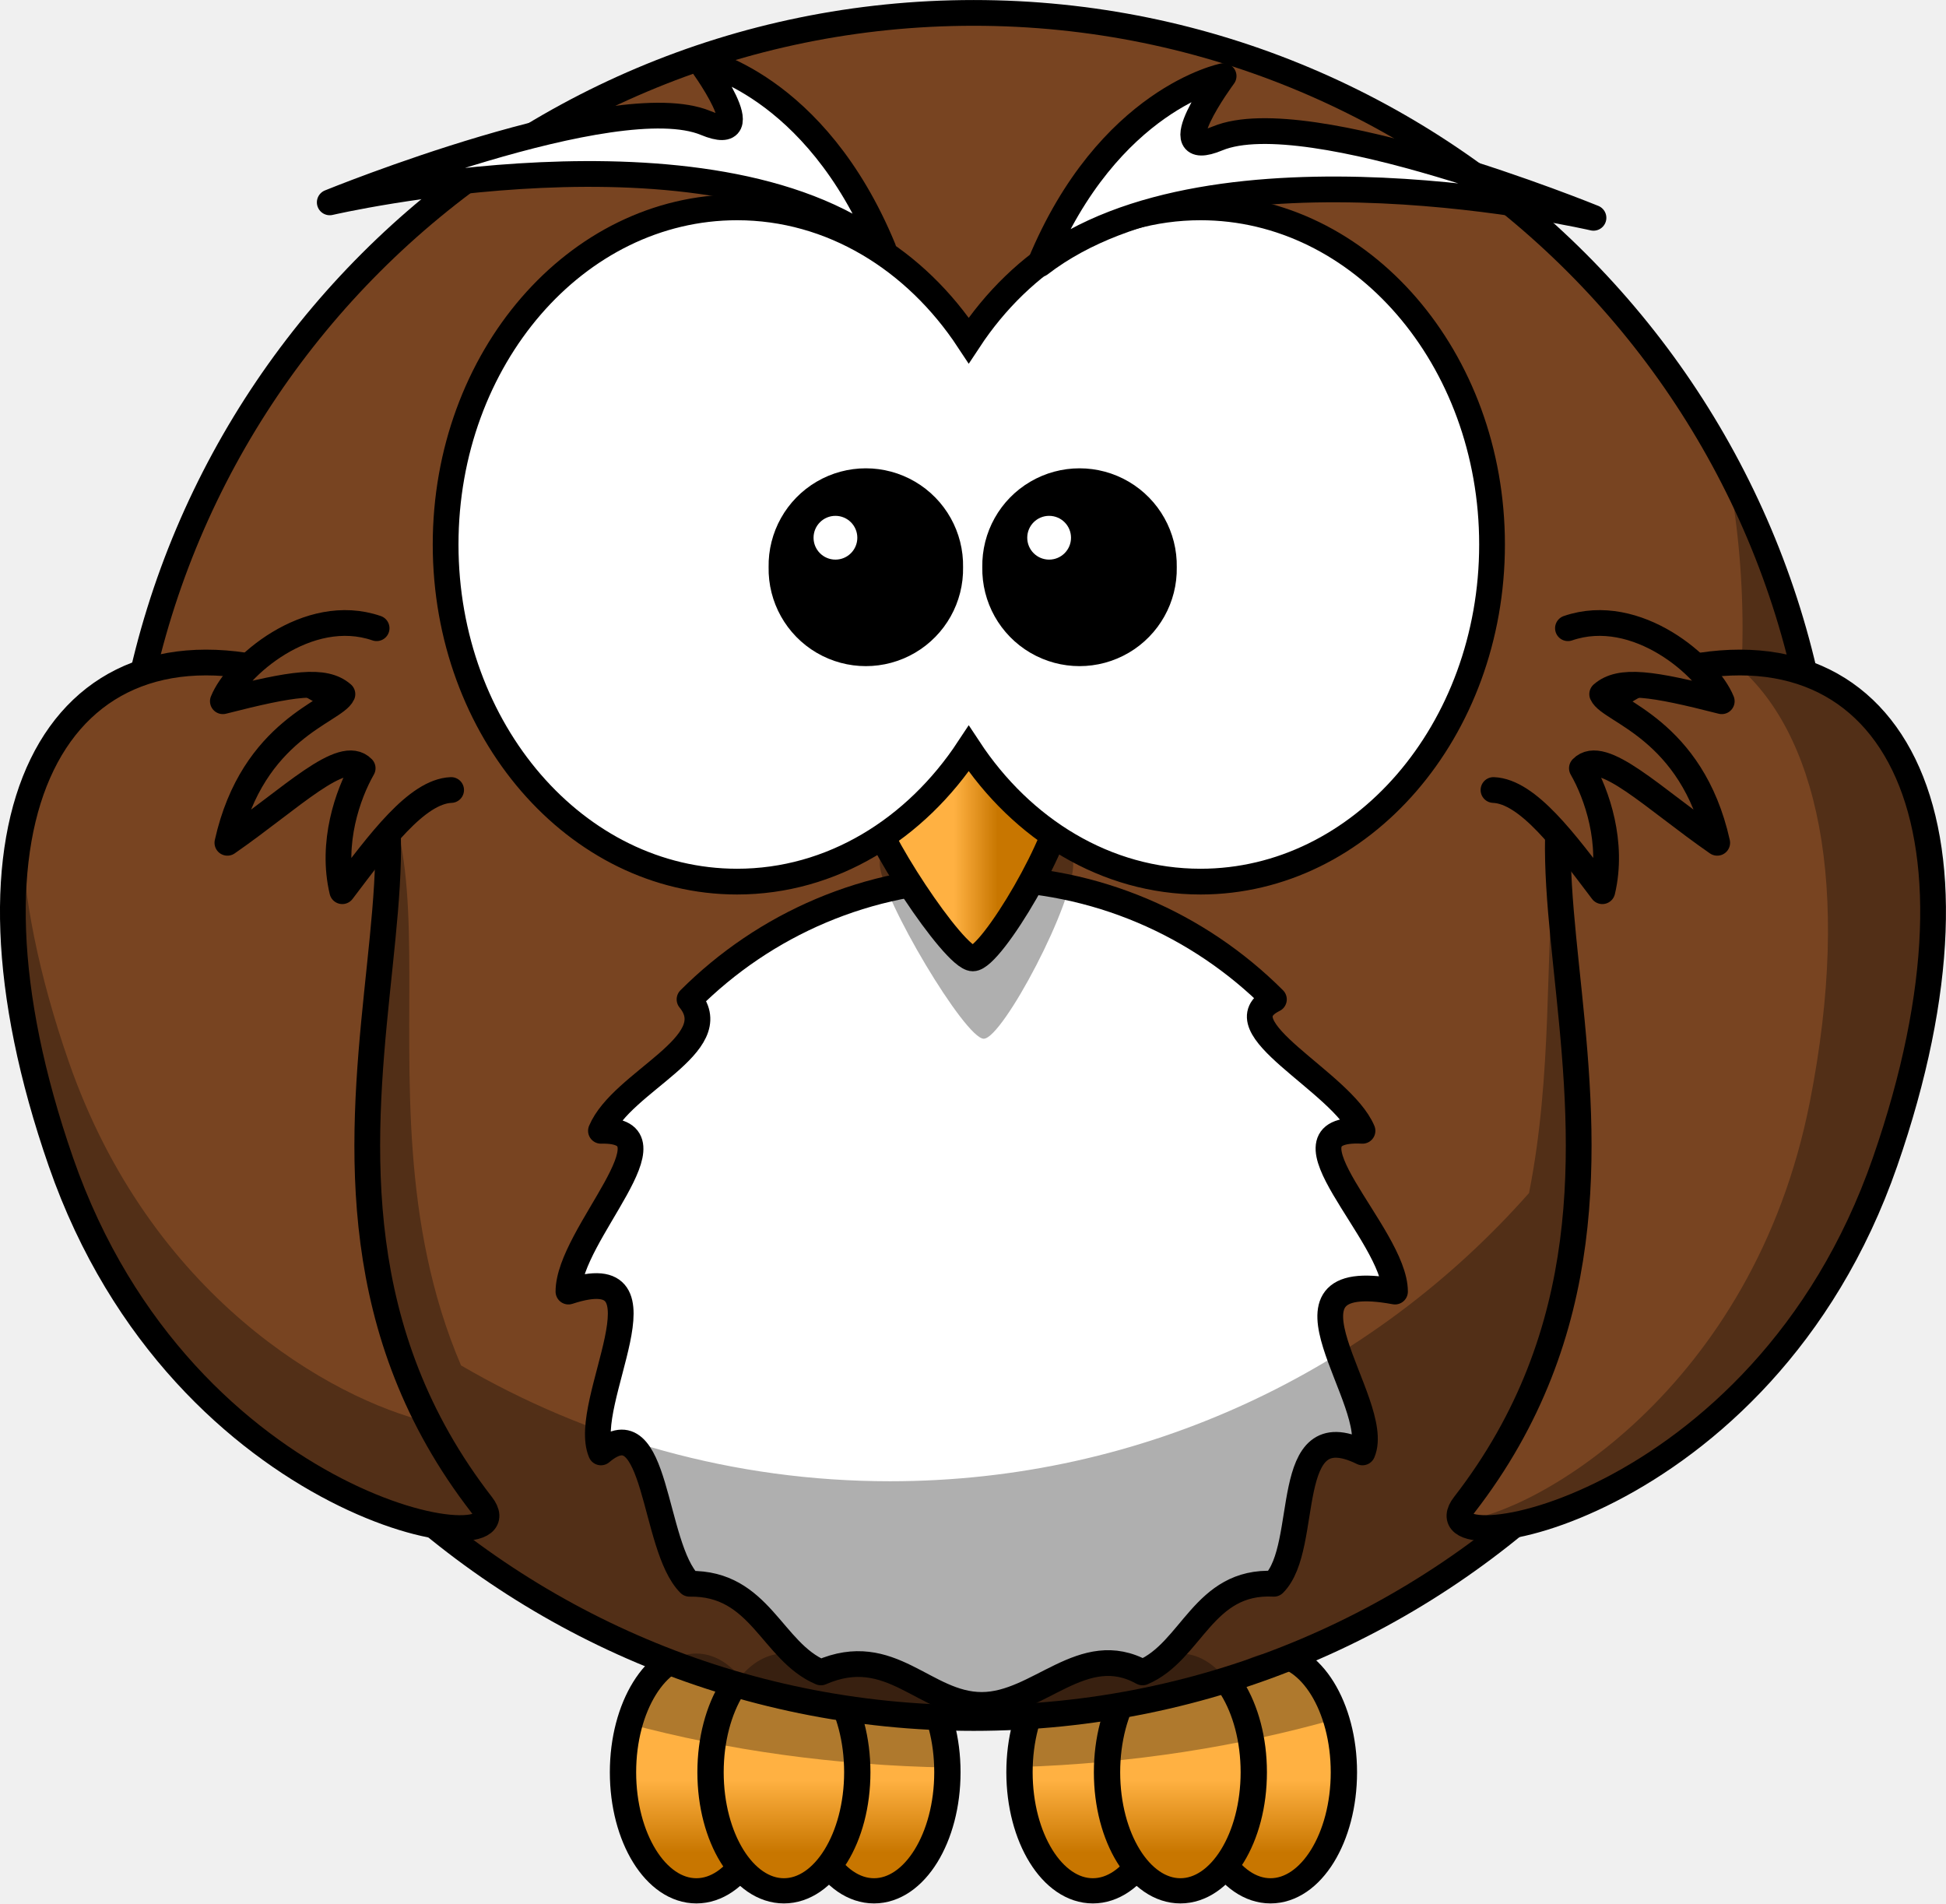
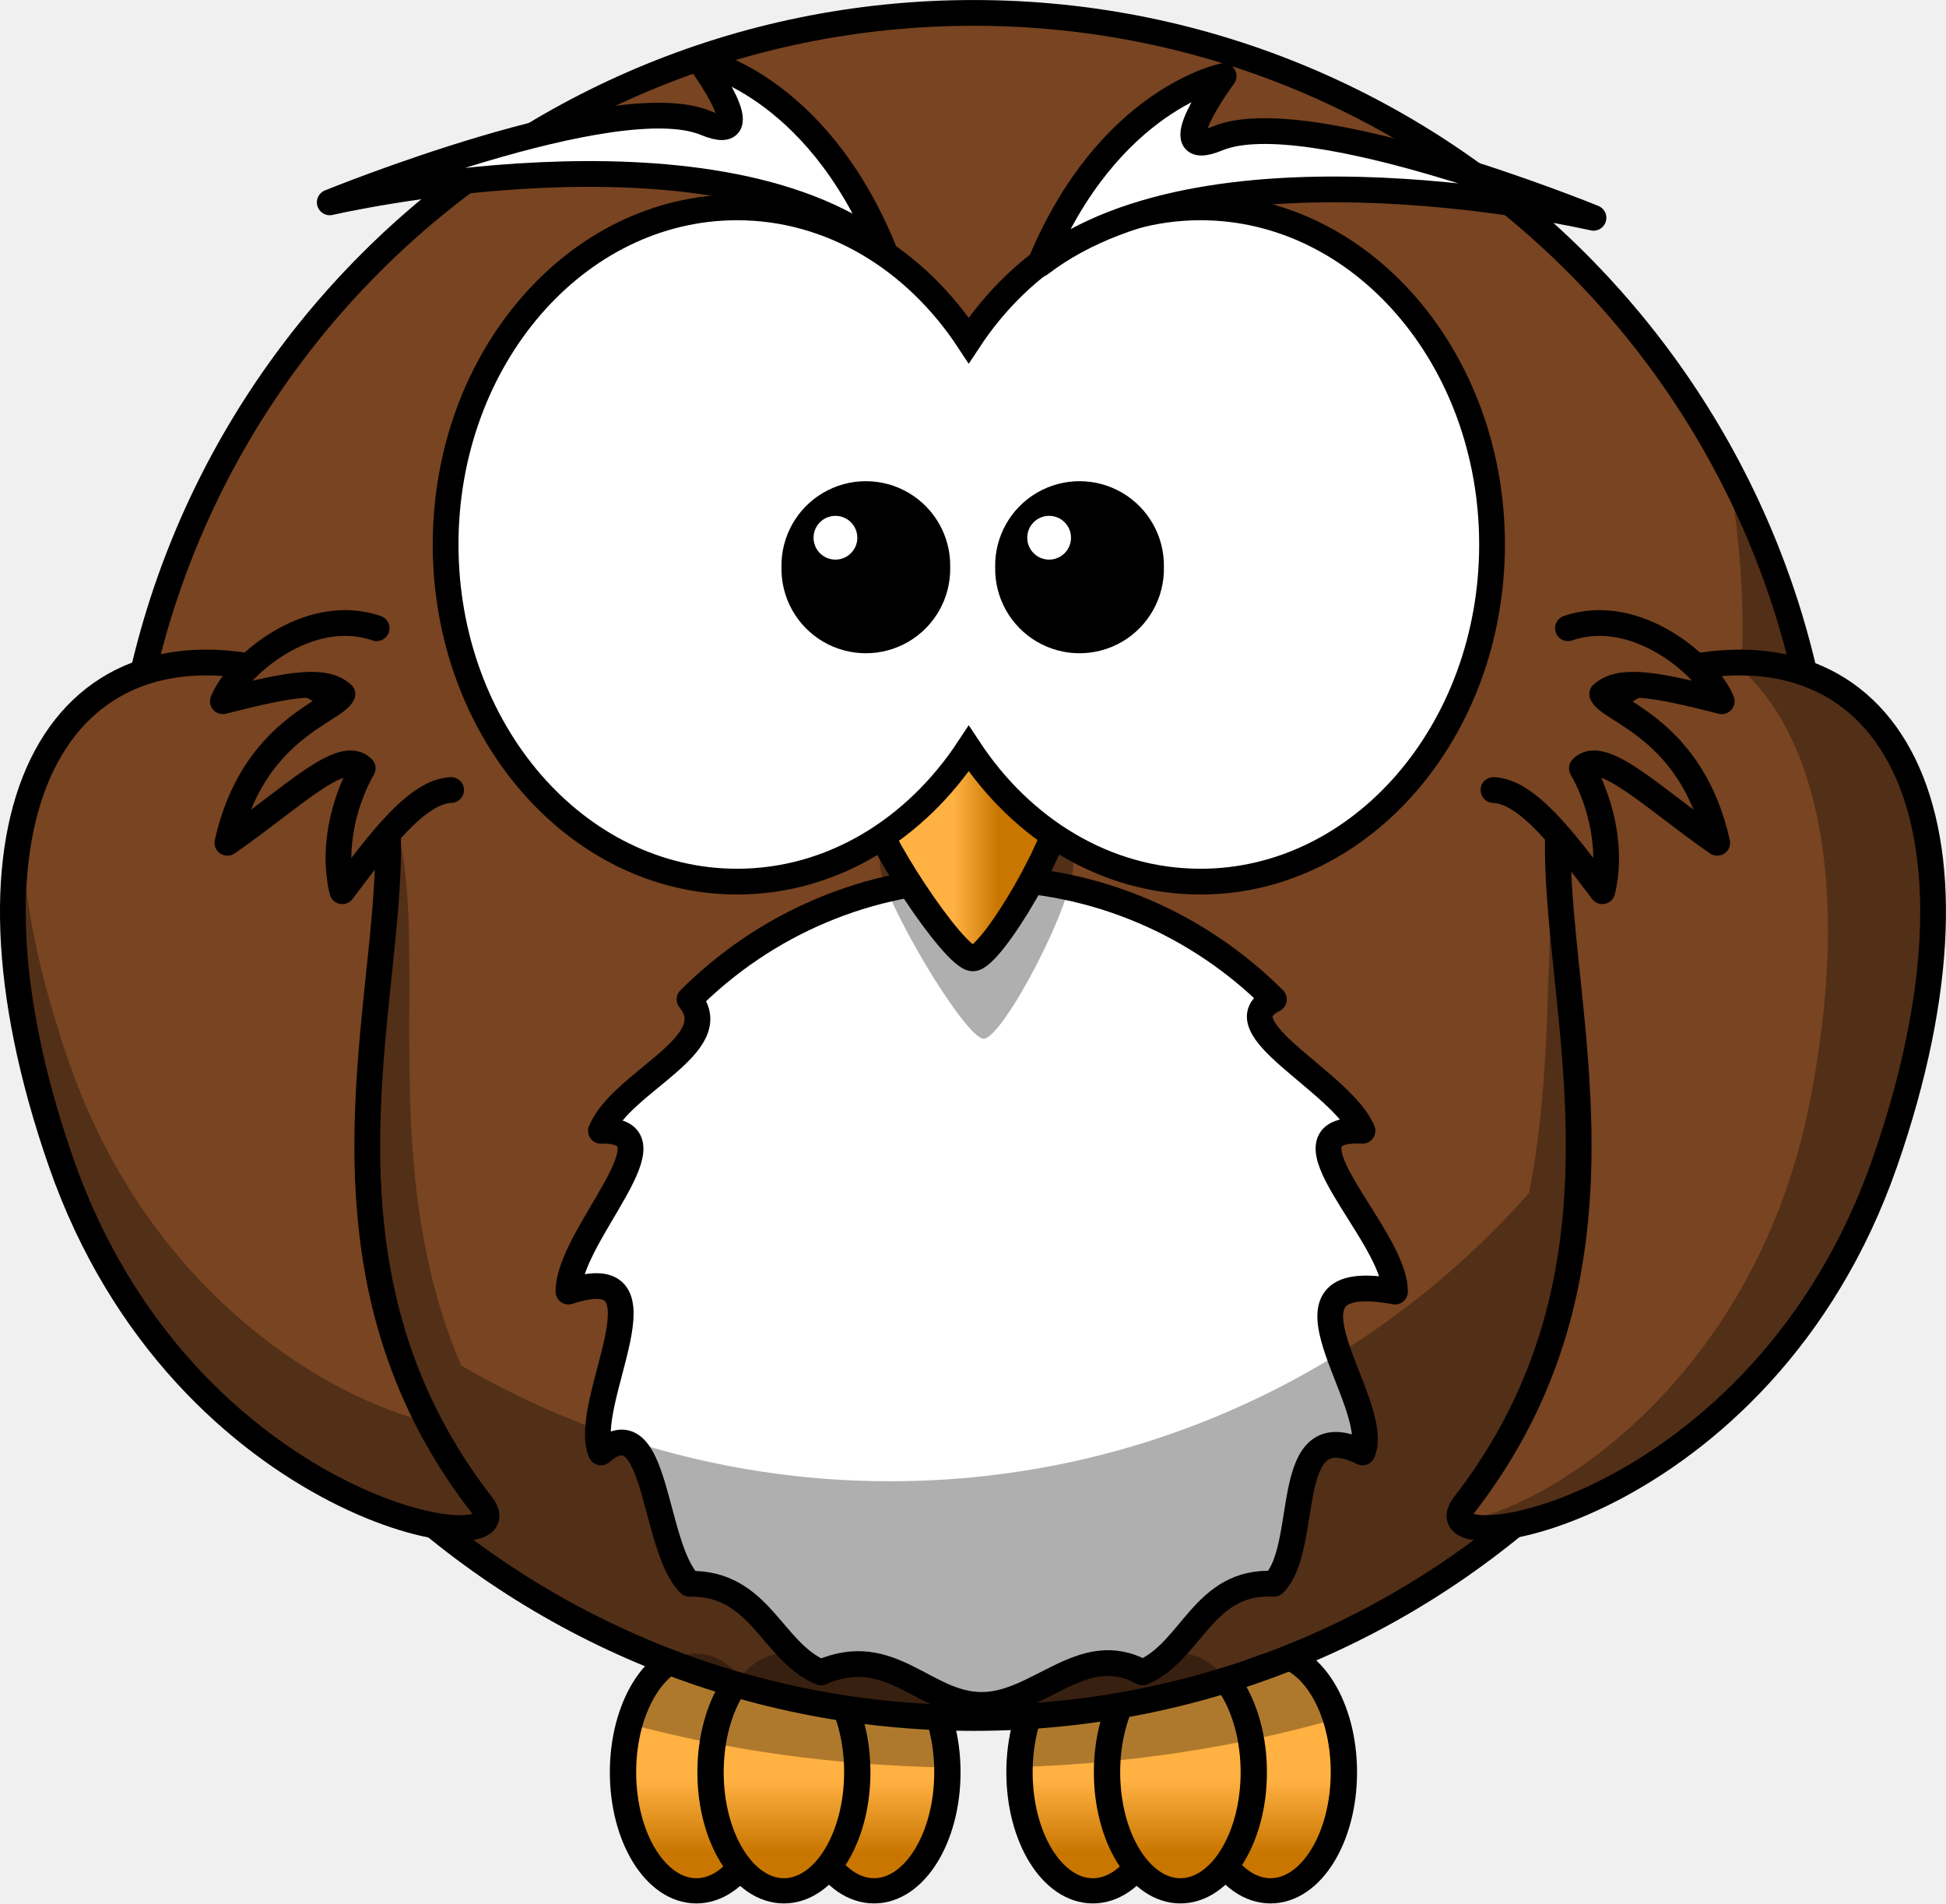
<svg xmlns="http://www.w3.org/2000/svg" xmlns:xlink="http://www.w3.org/1999/xlink" id="svg2" viewBox="0 0 377.92 369.68" version="1.0">
  <defs id="defs4">
    <linearGradient id="linearGradient4098">
      <stop id="stop4100" style="stop-color:#ffb142" offset="0" />
      <stop id="stop4104" style="stop-color:#c87600" offset="1" />
    </linearGradient>
    <linearGradient id="linearGradient3211" y2="537.41" xlink:href="#linearGradient4098" gradientUnits="userSpaceOnUse" x2="359.47" gradientTransform="matrix(.64148 0 0 .77805 125.37 117.53)" y1="537.41" x1="346.24" />
    <linearGradient id="linearGradient3327" y2="362.28" xlink:href="#linearGradient4098" gradientUnits="userSpaceOnUse" x2="186.21" y1="354.02" x1="186.21" />
    <linearGradient id="linearGradient3329" y2="362.28" xlink:href="#linearGradient4098" gradientUnits="userSpaceOnUse" x2="195.75" y1="354.02" x1="195.75" />
    <linearGradient id="linearGradient3331" y2="362.28" xlink:href="#linearGradient4098" gradientUnits="userSpaceOnUse" x2="176.39" y1="354.02" x1="176.39" />
    <linearGradient id="linearGradient3333" y2="362.28" xlink:href="#linearGradient4098" gradientUnits="userSpaceOnUse" x2="229.44" y1="354.02" x1="229.44" />
    <linearGradient id="linearGradient3335" y2="362.28" xlink:href="#linearGradient4098" gradientUnits="userSpaceOnUse" x2="238.98" y1="354.02" x1="238.98" />
    <linearGradient id="linearGradient3337" y2="362.28" xlink:href="#linearGradient4098" gradientUnits="userSpaceOnUse" x2="219.61" y1="354.02" x1="219.61" />
  </defs>
  <g id="layer1" transform="translate(-162.18 -366.2)">
    <path id="path3226" style="stroke-linejoin:round;stroke:#000000;stroke-linecap:round;stroke-width:2.869;fill:url(#linearGradient3337)" d="m214 353.13a8 13.5 0 1 1 -16 0 8 13.5 0 1 1 16 0z" transform="matrix(1.7812 0 0 1.7055 -35.009 108.11)" />
    <path id="path3228" style="stroke-linejoin:round;stroke:#000000;stroke-linecap:round;stroke-width:2.869;fill:url(#linearGradient3335)" d="m214 353.13a8 13.5 0 1 1 -16 0 8 13.5 0 1 1 16 0z" transform="matrix(1.7812 0 0 1.7055 -69.509 108.11)" />
    <path id="path3230" style="stroke-linejoin:round;stroke:#000000;stroke-linecap:round;stroke-width:2.869;fill:url(#linearGradient3333)" d="m214 353.13a8 13.5 0 1 1 -16 0 8 13.5 0 1 1 16 0z" transform="matrix(1.7812 0 0 1.7055 -52.509 108.11)" />
    <path id="path3224" style="stroke-linejoin:round;stroke:#000000;stroke-linecap:round;stroke-width:2.869;fill:url(#linearGradient3331)" d="m214 353.13a8 13.5 0 1 1 -16 0 8 13.5 0 1 1 16 0z" transform="matrix(1.7812 0 0 1.7055 41.991 108.11)" />
    <path id="path3220" style="stroke-linejoin:round;stroke:#000000;stroke-linecap:round;stroke-width:2.869;fill:url(#linearGradient3329)" d="m214 353.13a8 13.5 0 1 1 -16 0 8 13.5 0 1 1 16 0z" transform="matrix(1.7812 0 0 1.7055 7.4913 108.11)" />
    <path id="path3222" style="stroke-linejoin:round;stroke:#000000;stroke-linecap:round;stroke-width:2.869;fill:url(#linearGradient3327)" d="m214 353.13a8 13.5 0 1 1 -16 0 8 13.5 0 1 1 16 0z" transform="matrix(1.7812 0 0 1.7055 24.491 108.11)" />
    <path id="path2385" style="stroke:#000000;stroke-linecap:round;stroke-width:5;fill:#784421" d="m516.84 534.27a165.56 165.56 0 1 1 -331.13 0 165.56 165.56 0 1 1 331.13 0z" />
    <path id="path3250" style="fill:#000000;fill-opacity:.314" d="m135.25 321.12c-5.81 0-10.78 5.64-13 13.69 18.97 5.08 39.81 8.04 61.72 8.44-0.3-12.28-6.54-22.12-14.22-22.13-3.3 0-6.33 1.83-8.75 4.88-2.42-3.05-5.45-4.87-8.75-4.88-3.19 0-6.13 1.71-8.5 4.57-2.37-2.86-5.31-4.56-8.5-4.57zm77 0c-7.66 0-13.89 9.8-14.22 22.04 21.88-0.71 42.62-3.99 61.44-9.35-2.35-7.51-7.16-12.68-12.72-12.69-3.3 0-6.33 1.83-8.75 4.88-2.42-3.05-5.45-4.87-8.75-4.88-3.19 0-6.13 1.71-8.5 4.57-2.37-2.86-5.31-4.56-8.5-4.57z" transform="translate(162.18 366.2)" />
    <path id="path3167" style="stroke-linejoin:round;stroke:#000000;stroke-linecap:round;stroke-width:4.412;fill:#ffffff" d="m418.63 583.05c-23.38-4.34-1.98 19.09-5.57 27.56-14.17-6.97-8.77 16.11-15.18 22.51-12.14-0.65-14.04 11.6-22.51 15.19-10.24-5.68-17.79 5.57-27.56 5.57s-15.56-10.81-27.56-5.57c-8.47-3.59-10.37-15.39-22.51-15.19-6.41-6.4-5.42-30.8-15.18-22.51-3.59-8.47 12.96-33.67-5.57-27.56 0-9.77 19.63-27.91 5.57-27.55 3.58-8.48 21.56-14.78 15.18-22.52 12.82-12.82 30.52-20.75 50.07-20.75s37.25 7.93 50.07 20.75c-9.47 4.65 11.6 14.04 15.18 22.52-15.82-0.8 5.57 17.78 5.57 27.55z" transform="matrix(1.1333 0 0 1.1333 -41.339 -43.746)" />
    <path id="path3211" style="fill-rule:evenodd;fill:#000000;fill-opacity:.314" d="m335.38 90.5c1.98 10.23 3.03 20.79 3.03 31.59 0 3.73-0.14 7.43-0.38 11.1-3.67-0.19-7.58 0.02-11.75 0.62-35.21 7.5-20.17 51.67-29.34 97.88-30.34 34.33-74.71 55.97-124.1 55.97-30.37 0-58.83-8.21-83.309-22.5-23.679-55.45 8.076-115.67-33.656-126.07-46.11-8.32-63.97 34.46-34.156 98.57 16.461 35.39 43.723 52.78 63.781 59.53 28.36 22.8 64.39 36.43 103.59 36.43 45.95 0 87.56-18.73 117.57-49 17.45-8.71 36.86-24.59 50.34-51.15 25.21-49.67 20.38-87.08-5.47-97.44-3.17-16.13-8.66-31.44-16.15-45.53z" transform="translate(162.18 366.2)" />
    <path id="path3169" style="fill-rule:evenodd;stroke:#000000;stroke-width:5;fill:#784421" d="m217.92 497.25c48.11 17.3-14.17 94.14 37.81 161.19 9.61 12.39-57.86 2.09-81.72-66.59-23.2-66.78-1.13-107.54 43.91-94.6z" />
    <path id="path3800" style="fill-rule:evenodd;stroke:#000000;stroke-width:5;fill:#784421" d="m484.36 497.25c-48.11 17.3 14.16 94.14-37.82 161.19-9.61 12.39 57.87 2.09 81.72-66.59 23.2-66.78 1.13-107.54-43.9-94.6z" />
    <path id="path3407" style="fill-rule:evenodd;fill:#000000;fill-opacity:.314" d="m352.02 517.37c-9.29 0-19.38 10.33-18.98 16.85 0.41 6.53 16.56 33.7 20.19 33.7 3.64 0 17.77-26.63 17.37-34.24-0.41-7.61-12.52-16.85-18.58-16.31z" />
    <path id="path2391" style="fill-rule:evenodd;stroke:#000000;stroke-width:5;fill:url(#linearGradient3211)" d="m349.9 506.77c-9.29 0-19.38 9.3-18.98 15.18s16.56 30.37 20.19 30.37c3.64 0 17.77-24 17.37-30.86-0.41-6.86-12.52-15.18-18.58-14.69z" />
    <path id="path3193" style="stroke-linejoin:round;fill-rule:evenodd;stroke:#000000;stroke-linecap:round;stroke-width:5;fill:#784421" d="m235.32 488.2c-13.39-4.61-27.22 7.58-29.86 14.18 13.51-3.45 19.72-4.43 23.22-1.38-1.51 3.37-17.41 6.74-22.34 28.87 12.43-8.62 22.3-18.58 26.27-14.48-2.88 5.03-6.2 14.49-3.96 23.88 7.14-9.43 14.44-19.38 21.14-19.65" />
    <path id="path2413" style="stroke-linejoin:round;fill-rule:evenodd;stroke:#000000;stroke-linecap:round;stroke-width:5;fill:#784421" d="m466.68 488.2c13.39-4.61 27.22 7.58 29.87 14.18-13.51-3.45-19.72-4.43-23.22-1.38 1.51 3.37 17.41 6.74 22.34 28.87-12.43-8.62-22.31-18.58-26.28-14.48 2.89 5.03 6.2 14.49 3.97 23.88-7.14-9.43-14.44-19.38-21.14-19.65" />
    <path id="path2387" style="stroke:#000000;stroke-linecap:round;stroke-width:5;fill:#ffffff" d="m305.32 406.47c-31.23 0-56.6 29.33-56.6 65.47s25.37 65.47 56.6 65.47c18.36 0 34.65-10.14 44.99-25.83 10.34 15.7 26.66 25.83 45.02 25.83 31.24 0 56.61-29.33 56.61-65.47s-25.37-65.47-56.61-65.47c-18.36 0-34.68 10.13-45.02 25.83-10.34-15.69-26.63-25.83-44.99-25.83z" />
-     <path id="path2411" style="stroke:#000000;stroke-linecap:round;stroke-width:3.169;fill:#000000" d="m340.57 487.37a10.387 10.387 0 1 1 -20.77 0 10.387 10.387 0 1 1 20.77 0z" transform="matrix(1.5776 0 0 1.5776 -190.57 -292.52)" />
-     <path id="path3301" style="stroke:#000000;stroke-linecap:round;stroke-width:3.169;fill:#000000" d="m340.57 487.37a10.387 10.387 0 1 1 -20.77 0 10.387 10.387 0 1 1 20.77 0z" transform="matrix(1.5776 0 0 1.5776 -149.07 -292.52)" />
+     <path id="path2411" style="strok/e:#000000;stroke-linecap:round;stroke-width:3.169;fill:#000000" d="m340.57 487.37a10.387 10.387 0 1 1 -20.77 0 10.387 10.387 0 1 1 20.77 0z" transform="matrix(1.5776 0 0 1.5776 -190.57 -292.52)" />
+     <path id="path3301" style="stroke/:#000000;stroke-linecap:round;stroke-width:3.169;fill:#000000" d="m340.57 487.37a10.387 10.387 0 1 1 -20.77 0 10.387 10.387 0 1 1 20.77 0z" transform="matrix(1.5776 0 0 1.5776 -149.07 -292.52)" />
    <path id="path3341" style="fill:#ffffff" d="m209.5 105.43a5.25 5.25 0 1 1 -10.5 0 5.25 5.25 0 1 1 10.5 0z" transform="matrix(.80952 0 0 .80952 159.08 385.28)" />
    <path id="path3343" style="fill:#ffffff" d="m209.5 105.43a5.25 5.25 0 1 1 -10.5 0 5.25 5.25 0 1 1 10.5 0z" transform="matrix(.80952 0 0 .80952 200.58 385.28)" />
    <path id="path3283" style="stroke-linejoin:round;fill-rule:evenodd;stroke:#000000;stroke-width:5;fill:#ffffff" d="m364.15 417.48c13.28-32.16 35.66-36.51 35.66-36.51s-12.45 16.78-1.17 12.11c17.47-7.23 73 15.42 73 15.42s-73.58-17.13-107.49 8.98z" />
    <path id="path3285" style="stroke-linejoin:round;fill-rule:evenodd;stroke:#000000;stroke-width:5;fill:#ffffff" d="m333.71 414.48c-13.28-32.16-35.67-36.51-35.67-36.51s12.46 16.78 1.18 12.11c-17.47-7.23-73 15.42-73 15.42s73.57-17.13 107.49 8.98z" />
    <path id="path3200" style="fill-rule:evenodd;fill:#000000;fill-opacity:.314" d="m337.94 128.66c-0.42 0-0.83 0.02-1.25 0.03 16.21 13.06 23.07 43.29 14.78 85.34-11.02 55.9-53.58 80.01-67.72 81.28 4.59 6.53 60.97-8.12 82.34-69.65 20.3-58.44 5.92-96.95-28.15-97z" transform="translate(162.18 366.2)" />
    <path id="path3205" style="fill-rule:evenodd;fill:#000000;fill-opacity:.314" d="m4.062 160.84c-3.452 16.51-1.298 38.68 7.782 64.82 23.855 68.67 91.326 78.98 81.718 66.59-4.108-5.3-7.52-10.67-10.312-16.06-18.952-4.54-54.048-24.38-69.906-70.03-5.88-16.93-8.854-32.18-9.281-45.32zm71.282 6.35c-0.883 8.53-1.856 17.61-2.282 27.12 0.994-9.79 2.08-18.94 2.282-27.12z" transform="translate(162.18 366.2)" />
  </g>
</svg>
